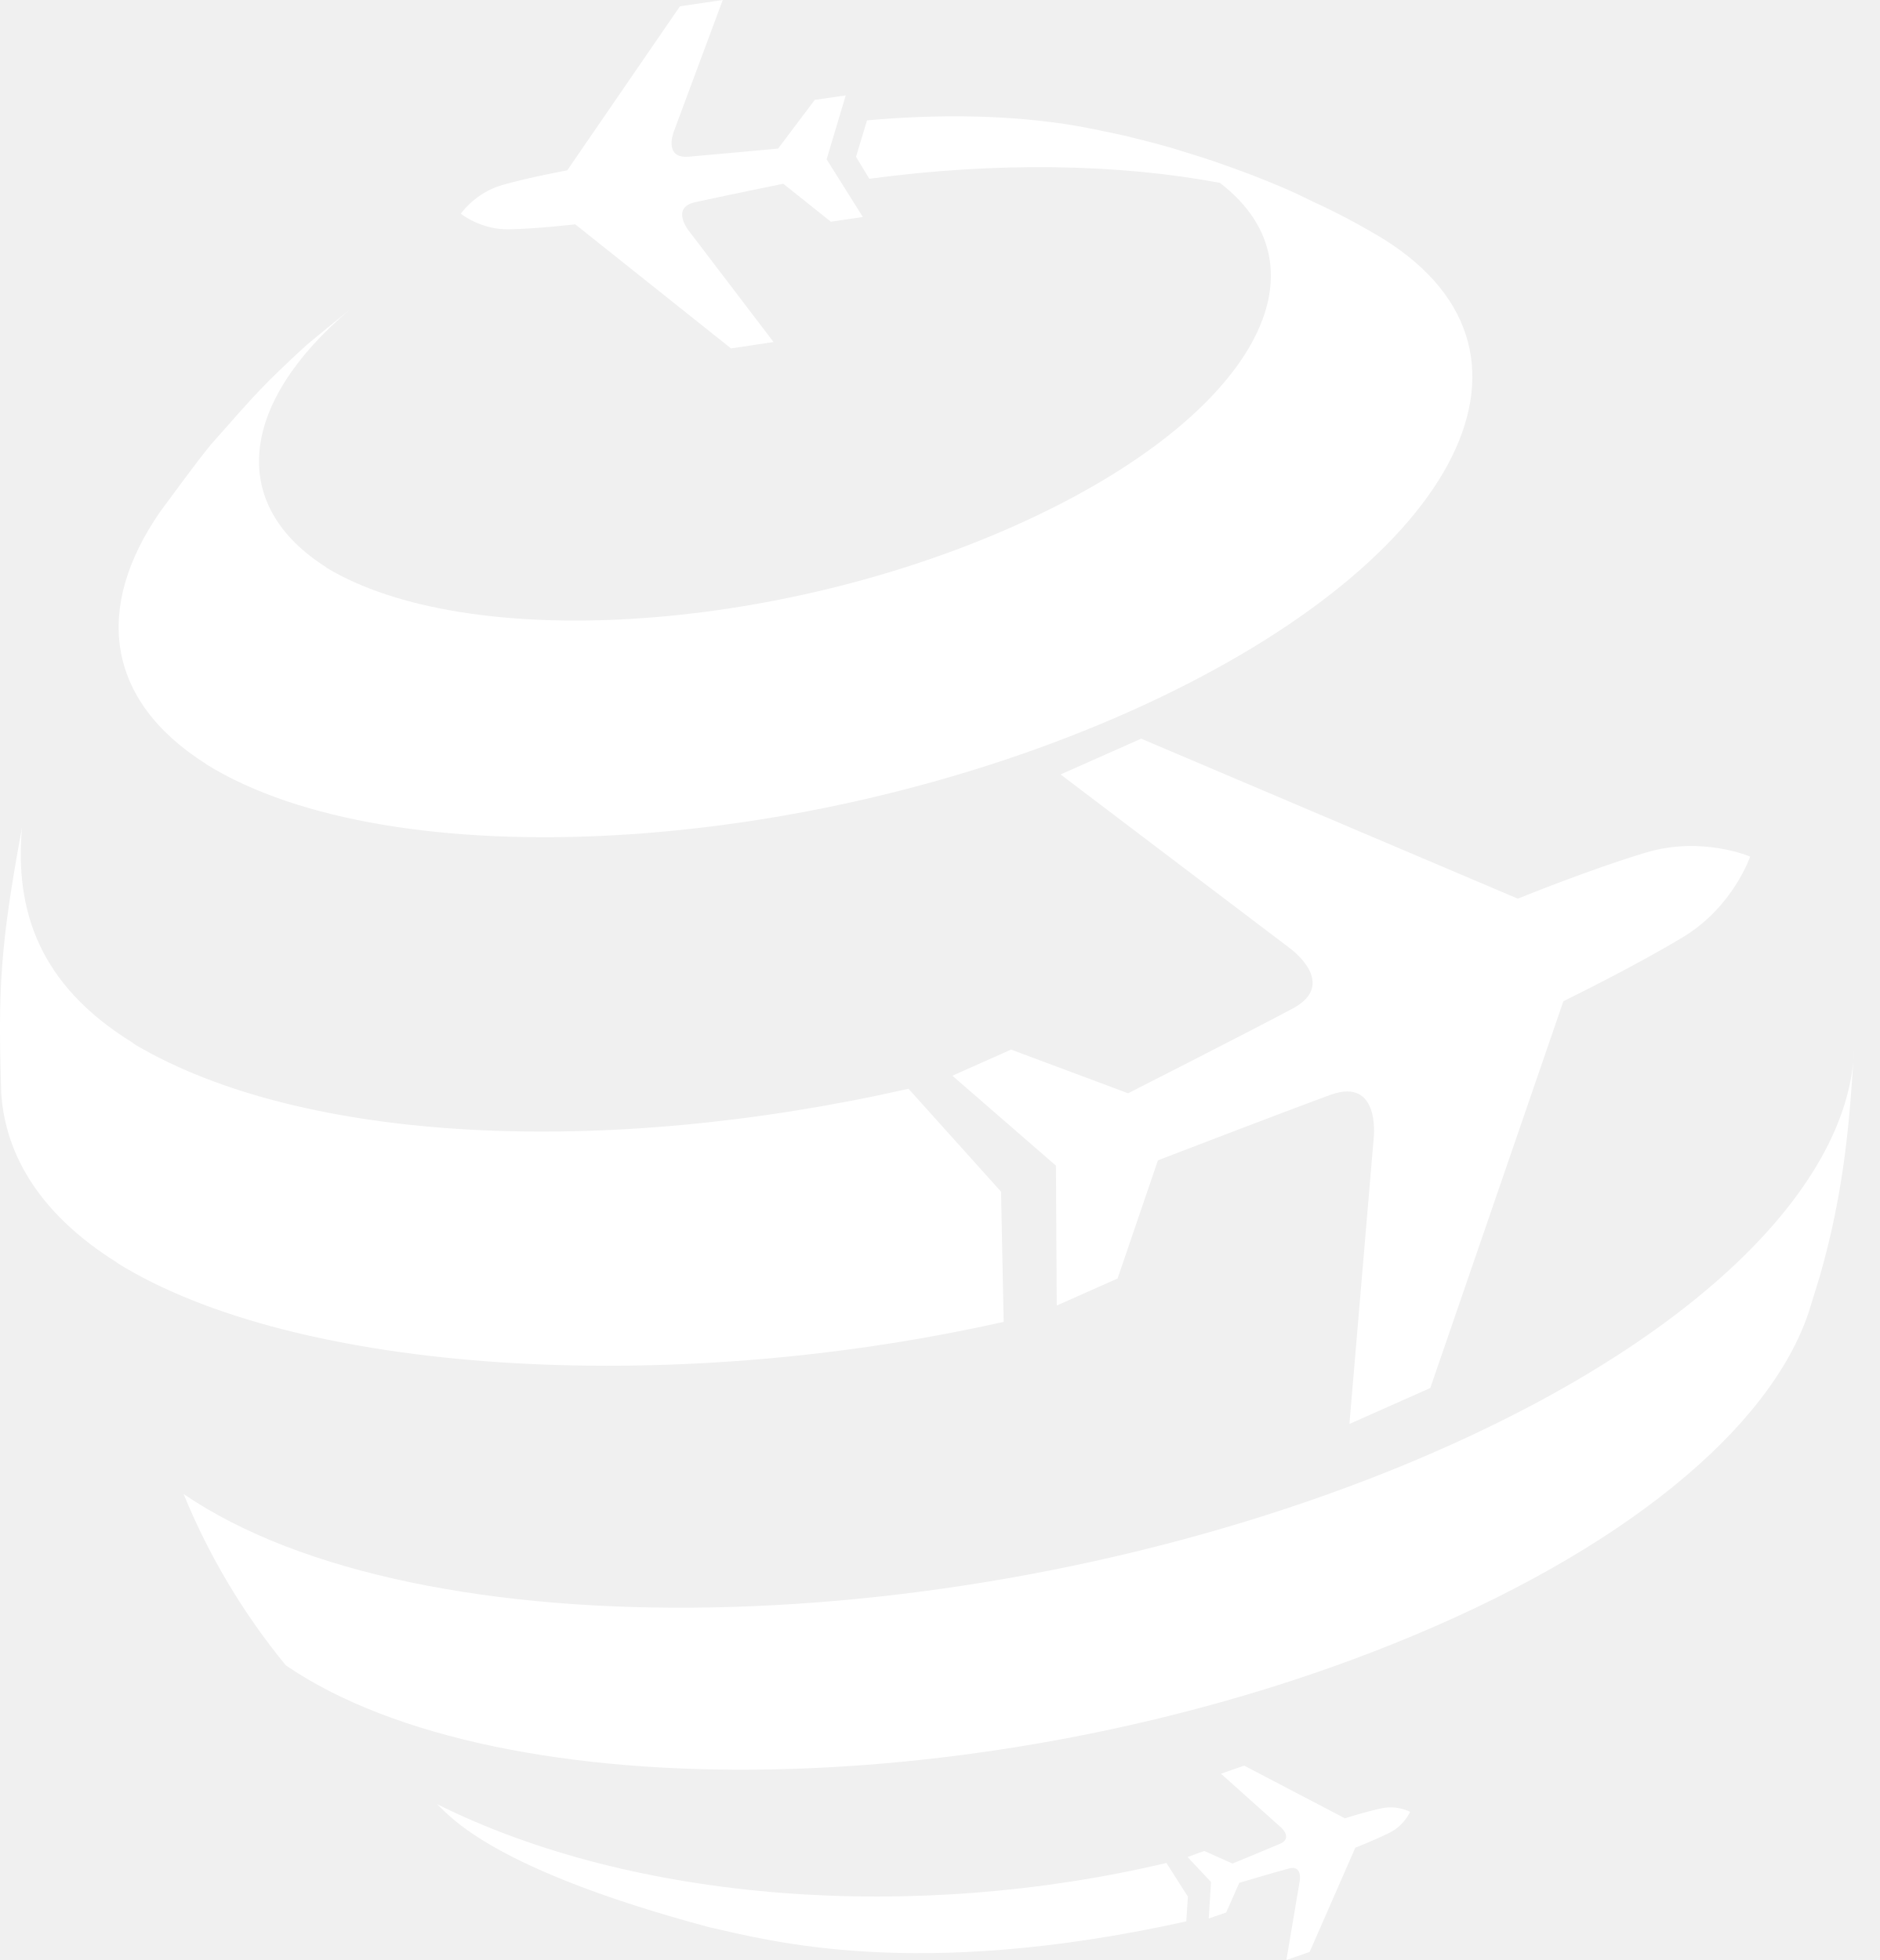
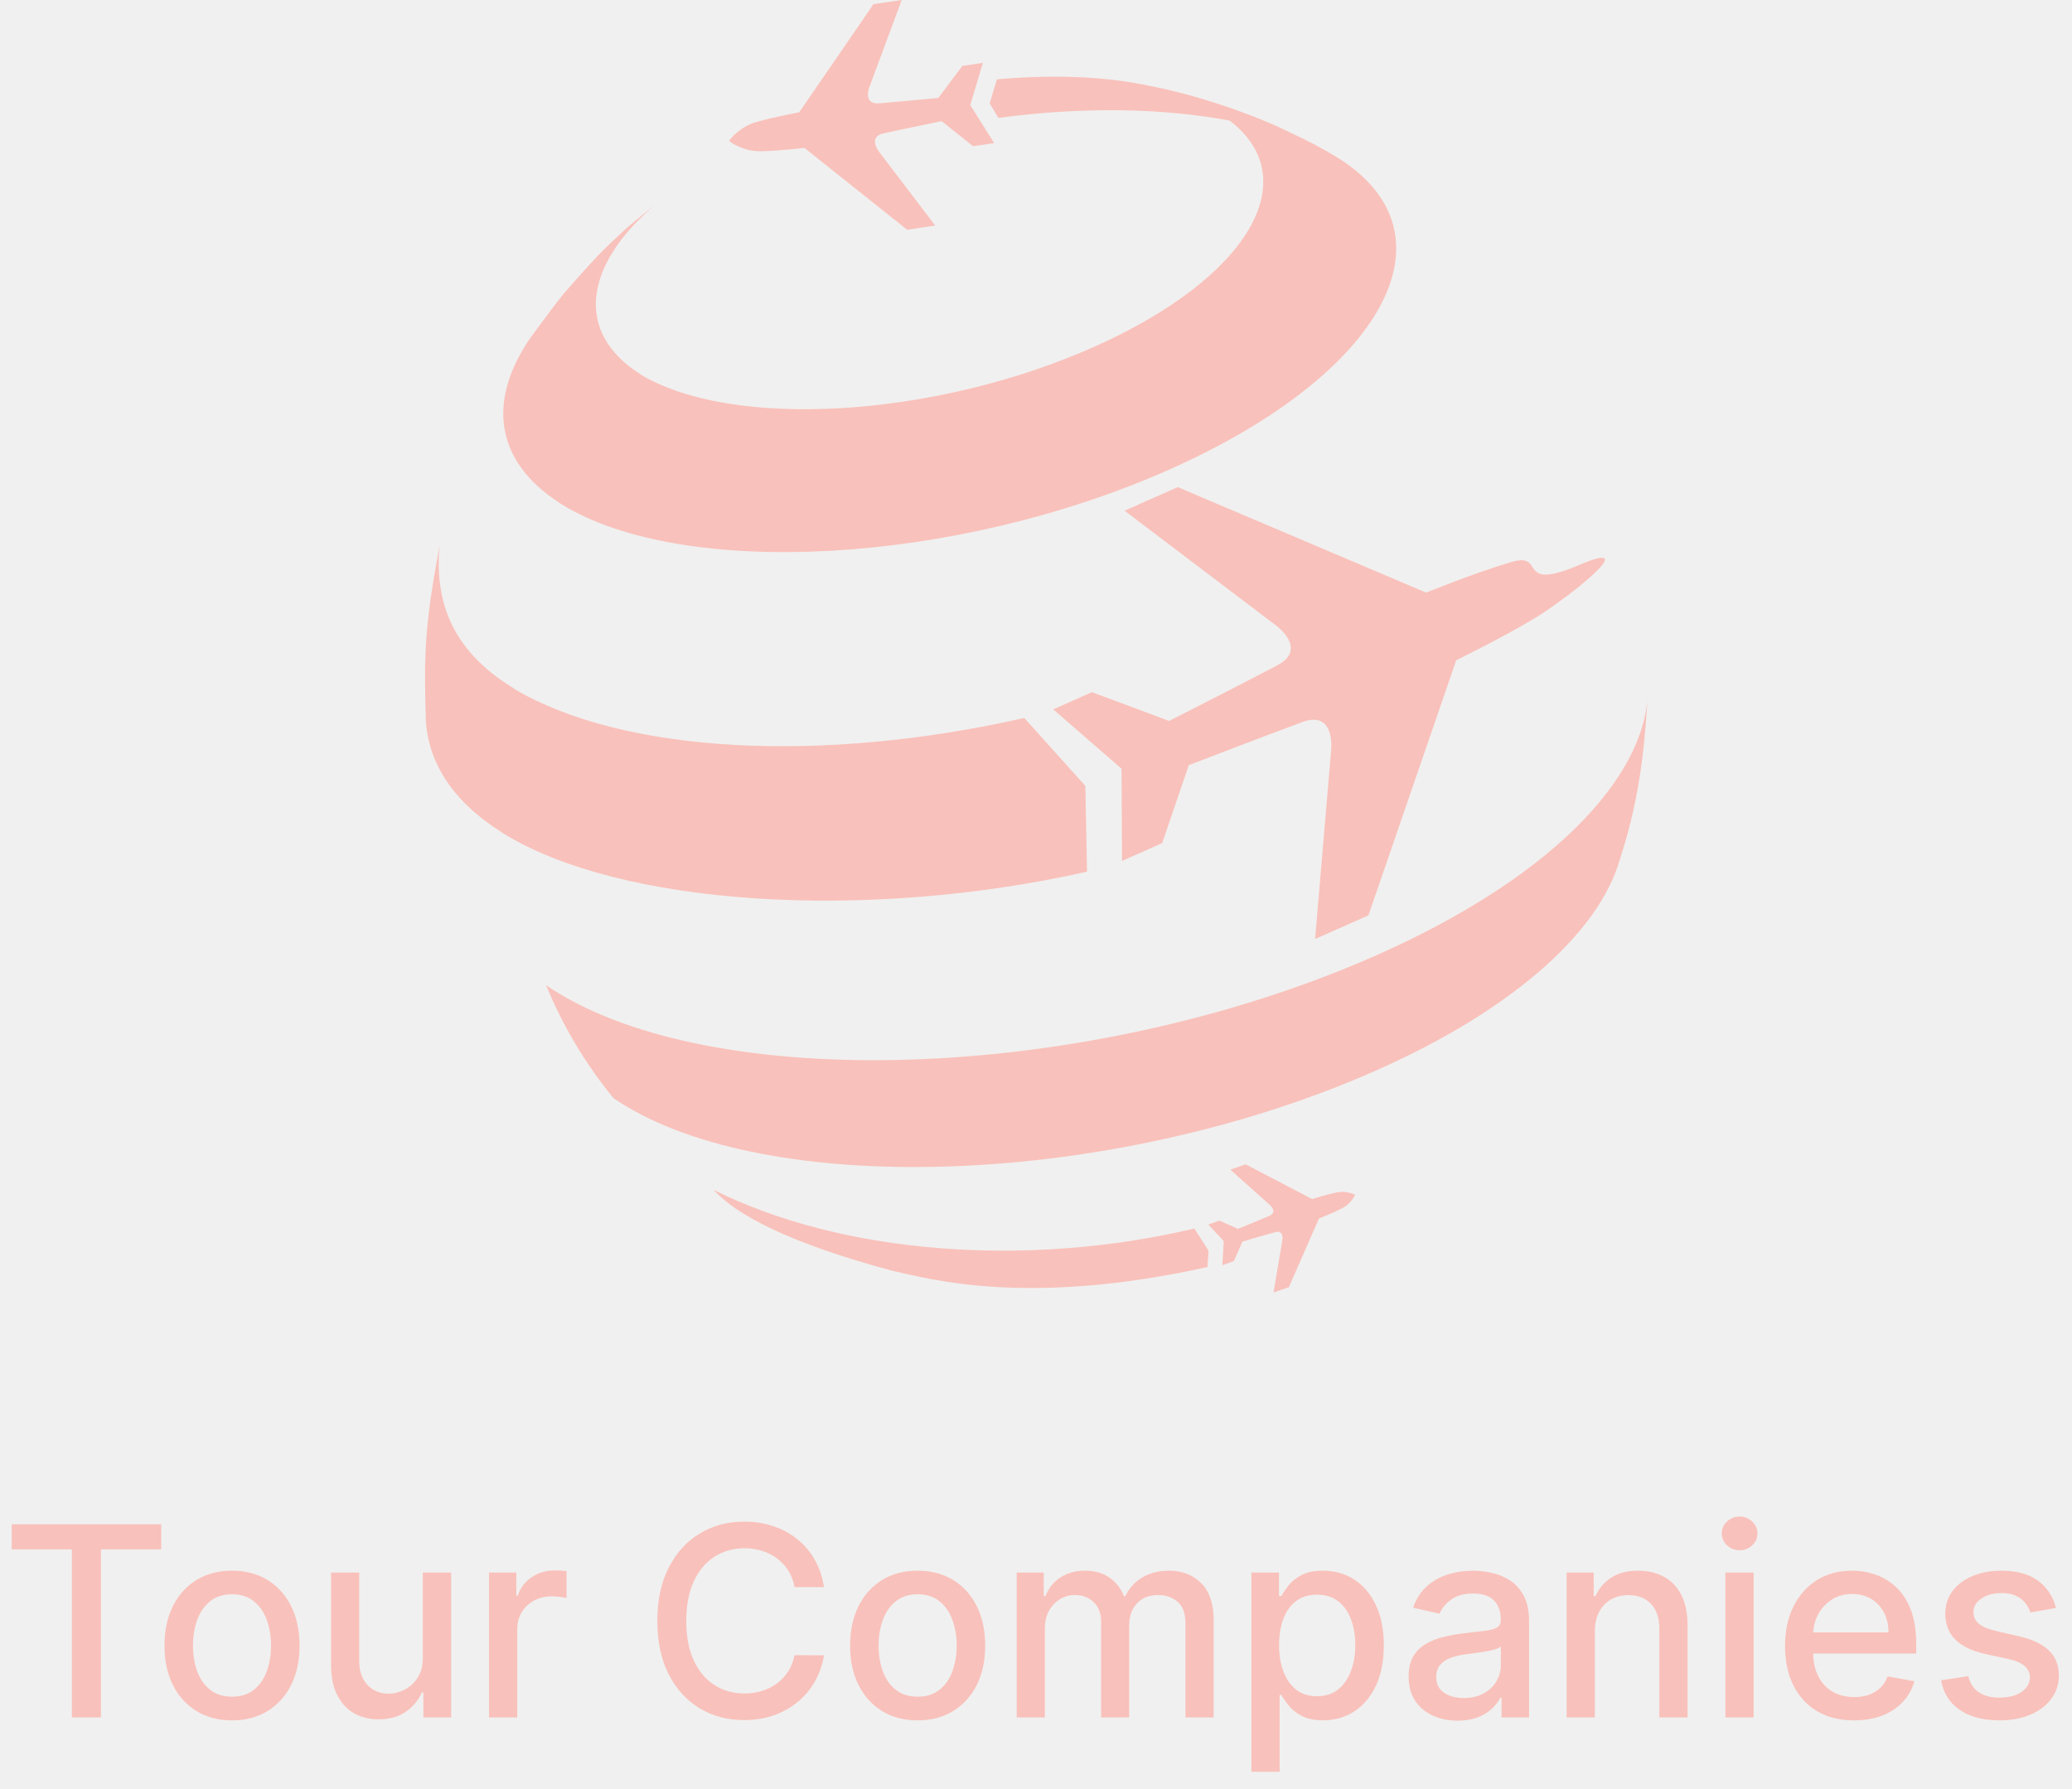
- <svg xmlns="http://www.w3.org/2000/svg" width="70" height="73" viewBox="0 0 70 73" fill="none">
-   <path d="M5.965 19.059C6.521 18.311 7.254 17.298 7.841 16.574C9.599 14.579 9.827 14.317 11.427 12.842C11.902 12.453 12.465 11.984 13.015 11.543C8.955 14.98 8.437 18.785 12.164 21.137C12.157 21.137 12.157 21.137 12.157 21.143C17.368 24.282 28.786 23.603 37.796 19.582C46.522 15.689 49.743 10.12 45.436 6.81C41.656 6.102 37.148 6.019 32.378 6.658L31.883 5.84L32.293 4.483C35.098 4.231 37.762 4.292 40.062 4.684C40.618 4.778 41.351 4.94 41.899 5.055C42.957 5.314 43.532 5.469 44.223 5.691C44.928 5.901 45.531 6.111 46.58 6.5C47.608 6.905 48.052 7.087 48.876 7.498C49.8 7.919 50.696 8.395 51.562 8.924C58.424 13.24 54.157 21.115 42.048 26.511C29.972 31.889 14.585 32.734 7.689 28.47C7.686 28.464 7.677 28.458 7.659 28.452H7.671C3.905 26.067 3.51 22.606 5.965 19.059ZM37.382 49.232L37.285 44.384L33.838 40.551C22.453 43.131 11.263 42.577 5.04 38.912C5.019 38.888 4.967 38.863 4.946 38.839C1.423 36.67 0.553 33.872 0.818 30.83C-0.006 35.28 -0.073 36.886 0.045 40.694C0.191 43.079 1.569 45.278 4.34 47.012L4.362 47.036C10.995 51.161 24.817 52.055 37.382 49.232ZM51.754 54.783C35.685 61.229 15.573 61.609 6.838 55.644C7.781 57.95 9.065 60.101 10.646 62.026C18.663 67.501 37.123 67.151 51.866 61.235C60.496 57.776 65.94 53.174 67.37 48.861L67.771 47.562C68.723 44.272 68.903 41.531 69.055 39.092C68.881 44.387 62.643 50.41 51.754 54.783ZM16.282 67.197C16.787 67.677 18.375 69.627 26.42 71.78C28.595 72.261 34.069 73.803 44.183 71.561L44.244 70.64L43.444 69.386C34.06 71.607 23.637 70.865 16.282 67.197ZM39.502 28.844L48.046 35.32C48.046 35.32 49.874 36.637 48.149 37.562C46.431 38.477 42.017 40.719 42.017 40.719L37.659 39.092L35.472 40.065L39.329 43.414L39.359 48.624L41.625 47.617L43.128 43.216C43.128 43.216 47.742 41.44 49.573 40.77C51.413 40.117 51.167 42.355 51.167 42.355L50.26 53.035L53.272 51.696L58.23 37.288C58.23 37.288 60.858 36.01 62.707 34.888C64.553 33.766 65.186 31.904 65.186 31.904C65.186 31.904 63.385 31.128 61.311 31.752C59.236 32.369 56.532 33.471 56.532 33.471L42.504 27.512L39.502 28.844ZM21.425 8.355L27.226 12.976L28.811 12.739L25.653 8.593C25.653 8.593 24.966 7.735 25.89 7.531C26.821 7.324 29.175 6.844 29.175 6.844L30.946 8.258L32.138 8.082L30.788 5.934L31.499 3.553L30.346 3.72L28.981 5.533C28.981 5.533 26.584 5.758 25.641 5.837C24.692 5.91 25.1 4.891 25.1 4.891L26.919 0L25.325 0.234L21.127 6.345C21.127 6.345 19.728 6.6 18.715 6.889C17.699 7.175 17.164 7.96 17.164 7.96C17.164 7.96 17.909 8.562 18.959 8.541C20.017 8.52 21.425 8.355 21.425 8.355ZM50.093 67.723L46.34 65.761L45.476 66.062L47.699 68.051C47.699 68.051 48.174 68.456 47.675 68.672C47.176 68.885 45.905 69.408 45.905 69.408L44.855 68.939L44.232 69.165L45.105 70.095L45.02 71.455L45.67 71.23L46.157 70.126C46.157 70.126 47.477 69.733 48.003 69.593C48.527 69.45 48.408 70.065 48.408 70.065L47.912 73L48.779 72.699L50.479 68.818C50.479 68.818 51.231 68.523 51.769 68.252C52.307 67.981 52.52 67.482 52.52 67.482C52.52 67.482 52.043 67.221 51.453 67.352C50.86 67.476 50.093 67.723 50.093 67.723Z" fill="white" />
+ <svg xmlns="http://www.w3.org/2000/svg" width="117" height="101" viewBox="0 0 117 101" fill="none">
+   <path d="M0.661 87.508V86.091H9.103V87.508H5.7V97H4.059V87.508H0.661ZM13.101 97.165C12.334 97.165 11.665 96.989 11.093 96.638C10.521 96.286 10.077 95.794 9.761 95.162C9.445 94.53 9.287 93.791 9.287 92.946C9.287 92.098 9.445 91.356 9.761 90.72C10.077 90.084 10.521 89.591 11.093 89.239C11.665 88.887 12.334 88.712 13.101 88.712C13.868 88.712 14.537 88.887 15.109 89.239C15.681 89.591 16.125 90.084 16.441 90.72C16.757 91.356 16.915 92.098 16.915 92.946C16.915 93.791 16.757 94.53 16.441 95.162C16.125 95.794 15.681 96.286 15.109 96.638C14.537 96.989 13.868 97.165 13.101 97.165ZM13.106 95.828C13.604 95.828 14.015 95.697 14.342 95.434C14.669 95.171 14.91 94.821 15.067 94.385C15.226 93.948 15.306 93.467 15.306 92.941C15.306 92.419 15.226 91.94 15.067 91.503C14.91 91.062 14.669 90.709 14.342 90.443C14.015 90.177 13.604 90.043 13.106 90.043C12.606 90.043 12.19 90.177 11.86 90.443C11.533 90.709 11.29 91.062 11.13 91.503C10.974 91.94 10.896 92.419 10.896 92.941C10.896 93.467 10.974 93.948 11.13 94.385C11.29 94.821 11.533 95.171 11.86 95.434C12.19 95.697 12.606 95.828 13.106 95.828ZM23.876 93.607V88.818H25.474V97H23.908V95.583H23.822C23.634 96.02 23.332 96.384 22.917 96.675C22.505 96.963 21.992 97.106 21.377 97.106C20.852 97.106 20.387 96.991 19.982 96.76C19.581 96.526 19.265 96.18 19.034 95.722C18.806 95.263 18.693 94.697 18.693 94.022V88.818H20.285V93.831C20.285 94.388 20.44 94.832 20.749 95.162C21.058 95.493 21.459 95.658 21.953 95.658C22.251 95.658 22.547 95.583 22.842 95.434C23.14 95.285 23.387 95.059 23.583 94.757C23.782 94.456 23.879 94.072 23.876 93.607ZM27.614 97V88.818H29.153V90.118H29.238C29.387 89.678 29.65 89.331 30.027 89.079C30.407 88.823 30.836 88.696 31.316 88.696C31.415 88.696 31.532 88.699 31.667 88.706C31.806 88.713 31.914 88.722 31.992 88.733V90.256C31.928 90.239 31.815 90.219 31.651 90.198C31.488 90.173 31.325 90.16 31.161 90.16C30.785 90.16 30.449 90.24 30.154 90.4C29.863 90.556 29.633 90.775 29.462 91.055C29.291 91.332 29.206 91.648 29.206 92.004V97H27.614ZM46.529 89.638H44.867C44.803 89.283 44.684 88.971 44.51 88.701C44.336 88.431 44.123 88.202 43.871 88.014C43.619 87.826 43.336 87.684 43.024 87.588C42.715 87.492 42.386 87.444 42.038 87.444C41.41 87.444 40.847 87.602 40.35 87.918C39.856 88.234 39.466 88.697 39.178 89.308C38.894 89.919 38.752 90.665 38.752 91.546C38.752 92.433 38.894 93.183 39.178 93.793C39.466 94.404 39.858 94.866 40.355 95.178C40.852 95.491 41.412 95.647 42.033 95.647C42.377 95.647 42.704 95.601 43.013 95.508C43.326 95.413 43.608 95.272 43.86 95.088C44.112 94.903 44.325 94.678 44.499 94.411C44.677 94.141 44.799 93.832 44.867 93.484L46.529 93.49C46.44 94.026 46.268 94.519 46.012 94.971C45.76 95.418 45.435 95.805 45.037 96.132C44.643 96.455 44.192 96.705 43.684 96.883C43.176 97.06 42.623 97.149 42.022 97.149C41.078 97.149 40.236 96.925 39.498 96.478C38.759 96.027 38.176 95.382 37.75 94.544C37.328 93.706 37.117 92.707 37.117 91.546C37.117 90.381 37.33 89.381 37.756 88.546C38.182 87.709 38.764 87.066 39.503 86.618C40.242 86.167 41.081 85.942 42.022 85.942C42.601 85.942 43.141 86.025 43.642 86.192C44.146 86.356 44.599 86.597 45 86.916C45.401 87.233 45.733 87.62 45.996 88.078C46.259 88.532 46.436 89.053 46.529 89.638ZM51.817 97.165C51.05 97.165 50.38 96.989 49.809 96.638C49.237 96.286 48.793 95.794 48.477 95.162C48.161 94.53 48.003 93.791 48.003 92.946C48.003 92.098 48.161 91.356 48.477 90.72C48.793 90.084 49.237 89.591 49.809 89.239C50.38 88.887 51.05 88.712 51.817 88.712C52.584 88.712 53.253 88.887 53.825 89.239C54.397 89.591 54.841 90.084 55.157 90.72C55.473 91.356 55.631 92.098 55.631 92.946C55.631 93.791 55.473 94.53 55.157 95.162C54.841 95.794 54.397 96.286 53.825 96.638C53.253 96.989 52.584 97.165 51.817 97.165ZM51.822 95.828C52.319 95.828 52.731 95.697 53.058 95.434C53.385 95.171 53.626 94.821 53.782 94.385C53.942 93.948 54.022 93.467 54.022 92.941C54.022 92.419 53.942 91.94 53.782 91.503C53.626 91.062 53.385 90.709 53.058 90.443C52.731 90.177 52.319 90.043 51.822 90.043C51.322 90.043 50.906 90.177 50.576 90.443C50.249 90.709 50.006 91.062 49.846 91.503C49.69 91.94 49.612 92.419 49.612 92.941C49.612 93.467 49.69 93.948 49.846 94.385C50.006 94.821 50.249 95.171 50.576 95.434C50.906 95.697 51.322 95.828 51.822 95.828ZM57.409 97V88.818H58.937V90.15H59.038C59.209 89.699 59.488 89.347 59.875 89.095C60.262 88.84 60.725 88.712 61.265 88.712C61.812 88.712 62.27 88.84 62.639 89.095C63.012 89.351 63.288 89.702 63.465 90.15H63.55C63.746 89.713 64.056 89.365 64.482 89.106C64.909 88.843 65.416 88.712 66.006 88.712C66.748 88.712 67.353 88.944 67.822 89.409C68.295 89.875 68.531 90.576 68.531 91.513V97H66.938V91.663C66.938 91.109 66.787 90.707 66.485 90.459C66.183 90.21 65.823 90.086 65.404 90.086C64.885 90.086 64.482 90.246 64.195 90.565C63.907 90.881 63.763 91.288 63.763 91.785V97H62.176V91.561C62.176 91.118 62.038 90.761 61.761 90.491C61.483 90.221 61.123 90.086 60.679 90.086C60.377 90.086 60.099 90.166 59.843 90.326C59.591 90.482 59.386 90.7 59.23 90.981C59.078 91.261 59.001 91.586 59.001 91.956V97H57.409ZM70.665 100.068V88.818H72.221V90.144H72.354C72.446 89.974 72.579 89.777 72.754 89.553C72.927 89.329 73.169 89.134 73.478 88.967C73.787 88.797 74.195 88.712 74.703 88.712C75.364 88.712 75.953 88.879 76.472 89.212C76.99 89.546 77.397 90.027 77.691 90.656C77.99 91.284 78.139 92.041 78.139 92.925C78.139 93.809 77.991 94.567 77.697 95.2C77.402 95.828 76.997 96.313 76.482 96.654C75.967 96.991 75.379 97.16 74.719 97.16C74.222 97.16 73.815 97.076 73.499 96.909C73.187 96.743 72.942 96.547 72.764 96.323C72.587 96.1 72.45 95.901 72.354 95.727H72.258V100.068H70.665ZM72.226 92.909C72.226 93.484 72.31 93.989 72.477 94.422C72.643 94.855 72.885 95.194 73.201 95.439C73.517 95.681 73.904 95.802 74.362 95.802C74.838 95.802 75.236 95.675 75.555 95.423C75.875 95.168 76.116 94.821 76.28 94.385C76.447 93.948 76.53 93.456 76.53 92.909C76.53 92.369 76.448 91.885 76.285 91.455C76.125 91.025 75.884 90.686 75.561 90.438C75.241 90.189 74.841 90.065 74.362 90.065C73.9 90.065 73.51 90.184 73.19 90.421C72.874 90.659 72.635 90.992 72.471 91.418C72.308 91.844 72.226 92.341 72.226 92.909ZM82.304 97.181C81.786 97.181 81.317 97.085 80.898 96.894C80.479 96.698 80.147 96.416 79.902 96.046C79.66 95.677 79.54 95.224 79.54 94.688C79.54 94.227 79.629 93.847 79.806 93.548C79.984 93.25 80.223 93.014 80.525 92.84C80.827 92.666 81.164 92.534 81.537 92.446C81.91 92.357 82.29 92.289 82.677 92.243C83.167 92.186 83.565 92.14 83.87 92.105C84.176 92.066 84.398 92.004 84.536 91.918C84.675 91.833 84.744 91.695 84.744 91.503V91.466C84.744 91 84.612 90.64 84.35 90.384C84.091 90.129 83.703 90.001 83.189 90.001C82.652 90.001 82.23 90.12 81.921 90.358C81.615 90.592 81.404 90.853 81.287 91.141L79.79 90.8C79.968 90.303 80.227 89.901 80.568 89.596C80.912 89.287 81.308 89.063 81.756 88.925C82.203 88.783 82.674 88.712 83.167 88.712C83.494 88.712 83.84 88.751 84.206 88.829C84.575 88.903 84.92 89.042 85.239 89.244C85.562 89.447 85.827 89.736 86.033 90.113C86.239 90.485 86.342 90.97 86.342 91.567V97H84.787V95.881H84.723C84.62 96.087 84.465 96.29 84.259 96.489C84.053 96.688 83.789 96.853 83.466 96.984C83.142 97.115 82.755 97.181 82.304 97.181ZM82.65 95.903C83.091 95.903 83.467 95.816 83.78 95.642C84.096 95.468 84.335 95.24 84.499 94.96C84.666 94.676 84.749 94.372 84.749 94.049V92.994C84.692 93.051 84.582 93.104 84.419 93.154C84.259 93.2 84.076 93.241 83.87 93.277C83.664 93.309 83.464 93.339 83.268 93.367C83.073 93.392 82.91 93.413 82.778 93.431C82.469 93.47 82.187 93.536 81.931 93.628C81.679 93.721 81.477 93.854 81.324 94.028C81.175 94.198 81.1 94.425 81.1 94.71C81.1 95.104 81.246 95.402 81.537 95.604C81.828 95.803 82.2 95.903 82.65 95.903ZM90.056 92.142V97H88.463V88.818H89.992V90.15H90.093C90.281 89.717 90.576 89.369 90.978 89.106C91.382 88.843 91.892 88.712 92.506 88.712C93.064 88.712 93.552 88.829 93.971 89.063C94.39 89.294 94.715 89.638 94.946 90.097C95.177 90.555 95.292 91.121 95.292 91.796V97H93.699V91.988C93.699 91.394 93.545 90.931 93.236 90.597C92.927 90.26 92.503 90.091 91.963 90.091C91.594 90.091 91.265 90.171 90.978 90.331C90.693 90.491 90.468 90.725 90.301 91.034C90.138 91.34 90.056 91.709 90.056 92.142ZM97.428 97V88.818H99.021V97H97.428ZM98.232 87.556C97.955 87.556 97.718 87.463 97.519 87.279C97.323 87.091 97.226 86.867 97.226 86.608C97.226 86.345 97.323 86.121 97.519 85.936C97.718 85.748 97.955 85.654 98.232 85.654C98.509 85.654 98.746 85.748 98.941 85.936C99.14 86.121 99.239 86.345 99.239 86.608C99.239 86.867 99.14 87.091 98.941 87.279C98.746 87.463 98.509 87.556 98.232 87.556ZM104.69 97.165C103.884 97.165 103.189 96.993 102.607 96.648C102.028 96.3 101.581 95.812 101.265 95.184C100.952 94.552 100.796 93.811 100.796 92.962C100.796 92.124 100.952 91.386 101.265 90.746C101.581 90.107 102.021 89.608 102.586 89.25C103.154 88.891 103.818 88.712 104.578 88.712C105.04 88.712 105.487 88.788 105.92 88.941C106.353 89.093 106.742 89.333 107.087 89.66C107.431 89.987 107.703 90.411 107.902 90.933C108.101 91.451 108.2 92.082 108.2 92.824V93.388H101.696V92.195H106.639C106.639 91.776 106.554 91.405 106.384 91.082C106.213 90.755 105.973 90.498 105.665 90.31C105.359 90.121 105 90.027 104.589 90.027C104.141 90.027 103.75 90.137 103.417 90.358C103.086 90.574 102.831 90.858 102.65 91.21C102.472 91.558 102.383 91.936 102.383 92.344V93.277C102.383 93.823 102.479 94.289 102.671 94.672C102.866 95.056 103.138 95.349 103.486 95.551C103.834 95.75 104.241 95.849 104.706 95.849C105.008 95.849 105.283 95.807 105.531 95.722C105.78 95.633 105.995 95.501 106.176 95.327C106.357 95.153 106.495 94.939 106.591 94.683L108.099 94.954C107.978 95.398 107.761 95.787 107.449 96.121C107.14 96.451 106.751 96.709 106.282 96.894C105.817 97.075 105.286 97.165 104.69 97.165ZM116.098 90.816L114.655 91.071C114.594 90.887 114.498 90.711 114.367 90.544C114.239 90.377 114.065 90.24 113.845 90.134C113.625 90.027 113.35 89.974 113.019 89.974C112.568 89.974 112.192 90.075 111.89 90.278C111.588 90.477 111.437 90.734 111.437 91.05C111.437 91.323 111.539 91.544 111.741 91.711C111.943 91.877 112.27 92.014 112.721 92.121L114.021 92.419C114.774 92.593 115.335 92.861 115.704 93.223C116.073 93.586 116.258 94.056 116.258 94.635C116.258 95.125 116.116 95.562 115.832 95.945C115.551 96.325 115.159 96.624 114.655 96.84C114.154 97.057 113.573 97.165 112.913 97.165C111.997 97.165 111.249 96.97 110.67 96.579C110.091 96.185 109.736 95.626 109.605 94.901L111.144 94.667C111.24 95.068 111.437 95.372 111.736 95.578C112.034 95.78 112.423 95.881 112.902 95.881C113.424 95.881 113.841 95.773 114.154 95.556C114.466 95.336 114.623 95.068 114.623 94.752C114.623 94.496 114.527 94.282 114.335 94.108C114.147 93.934 113.857 93.802 113.467 93.713L112.082 93.41C111.318 93.236 110.754 92.959 110.388 92.579C110.026 92.199 109.845 91.718 109.845 91.135C109.845 90.652 109.98 90.23 110.249 89.868C110.519 89.505 110.892 89.223 111.368 89.021C111.844 88.815 112.389 88.712 113.003 88.712C113.888 88.712 114.584 88.903 115.091 89.287C115.599 89.667 115.935 90.177 116.098 90.816Z" fill="#F9C1BB" />
+   <path d="M29.965 19.059C30.521 18.311 31.254 17.298 31.841 16.574C33.599 14.579 33.828 14.317 35.427 12.842C35.902 12.453 36.465 11.984 37.015 11.543C32.955 14.98 32.437 18.785 36.163 21.137C36.157 21.137 36.157 21.137 36.157 21.143C41.368 24.282 52.786 23.603 61.796 19.582C70.522 15.689 73.743 10.12 69.436 6.81C65.656 6.102 61.148 6.019 56.378 6.658L55.883 5.84L56.293 4.483C59.098 4.231 61.762 4.292 64.062 4.684C64.618 4.778 65.351 4.94 65.899 5.055C66.957 5.314 67.532 5.469 68.223 5.691C68.928 5.901 69.531 6.111 70.58 6.5C71.608 6.905 72.052 7.087 72.876 7.498C73.799 7.919 74.696 8.395 75.562 8.924C82.424 13.24 78.157 21.115 66.048 26.511C53.972 31.889 38.585 32.734 31.689 28.47C31.686 28.464 31.677 28.458 31.659 28.452H31.671C27.905 26.067 27.51 22.606 29.965 19.059ZM61.382 49.232L61.285 44.384L57.838 40.551C46.453 43.131 35.263 42.577 29.04 38.912C29.019 38.888 28.967 38.863 28.946 38.839C25.423 36.67 24.553 33.872 24.818 30.83C23.994 35.28 23.927 36.886 24.046 40.694C24.192 43.079 25.569 45.278 28.34 47.012L28.362 47.036C34.995 51.161 48.817 52.055 61.382 49.232ZM75.754 54.783C59.685 61.229 39.573 61.609 30.837 55.644C31.781 57.95 33.065 60.101 34.646 62.026C42.663 67.501 61.123 67.151 75.866 61.235C84.496 57.776 89.94 53.174 91.37 48.861L91.771 47.562C92.723 44.272 92.903 41.531 93.055 39.092C92.881 44.387 86.643 50.41 75.754 54.783ZM40.282 67.197C40.787 67.677 42.374 69.627 50.42 71.78C52.594 72.261 58.069 73.803 68.183 71.561L68.244 70.64L67.444 69.386C58.06 71.607 47.637 70.865 40.282 67.197ZM63.502 28.844L72.046 35.32C72.046 35.32 73.874 36.637 72.149 37.562C70.431 38.477 66.017 40.719 66.017 40.719L61.659 39.092L59.472 40.065L63.329 43.414L63.359 48.624L65.625 47.617L67.128 43.216C67.128 43.216 71.742 41.44 73.573 40.77C75.413 40.117 75.167 42.355 75.167 42.355L74.26 53.035L77.272 51.696L82.23 37.288C82.23 37.288 84.858 36.01 86.707 34.888C88.553 33.766 92.872 30.338 89.186 31.904C85.5 33.471 87.385 31.128 85.311 31.752C83.236 32.369 80.532 33.471 80.532 33.471L66.504 27.512L63.502 28.844ZM45.425 8.355L51.226 12.976L52.81 12.739L49.653 8.593C49.653 8.593 48.966 7.735 49.891 7.531C50.821 7.324 53.175 6.844 53.175 6.844L54.946 8.258L56.138 8.082L54.788 5.934L55.499 3.553L54.346 3.72L52.981 5.533C52.981 5.533 50.584 5.758 49.641 5.837C48.692 5.91 49.1 4.891 49.1 4.891L50.919 0L49.325 0.234L45.127 6.345C45.127 6.345 43.728 6.6 42.715 6.889C41.699 7.175 41.164 7.96 41.164 7.96C41.164 7.96 41.909 8.562 42.959 8.541C44.017 8.52 45.425 8.355 45.425 8.355ZM74.093 67.723L70.34 65.761L69.476 66.062L71.699 68.051C71.699 68.051 72.174 68.456 71.675 68.672C71.176 68.885 69.905 69.408 69.905 69.408L68.855 68.939L68.232 69.165L69.105 70.095L69.02 71.455L69.671 71.23L70.157 70.126C70.157 70.126 71.477 69.733 72.003 69.593C72.527 69.45 72.408 70.065 72.408 70.065L71.912 73L72.779 72.699L74.479 68.818C74.479 68.818 75.231 68.523 75.769 68.252C76.307 67.981 76.52 67.482 76.52 67.482C76.52 67.482 76.043 67.221 75.453 67.352C74.86 67.476 74.093 67.723 74.093 67.723Z" fill="#F9C1BB" />
</svg>
